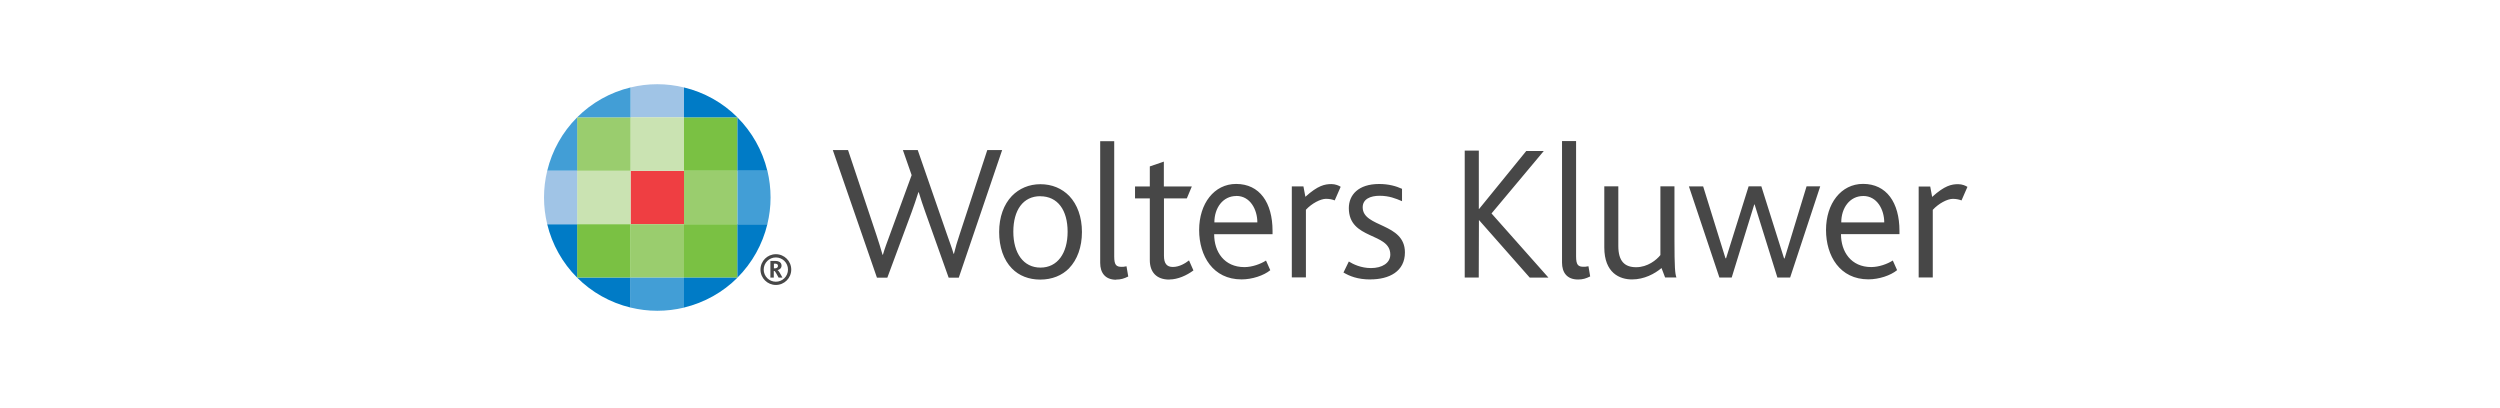
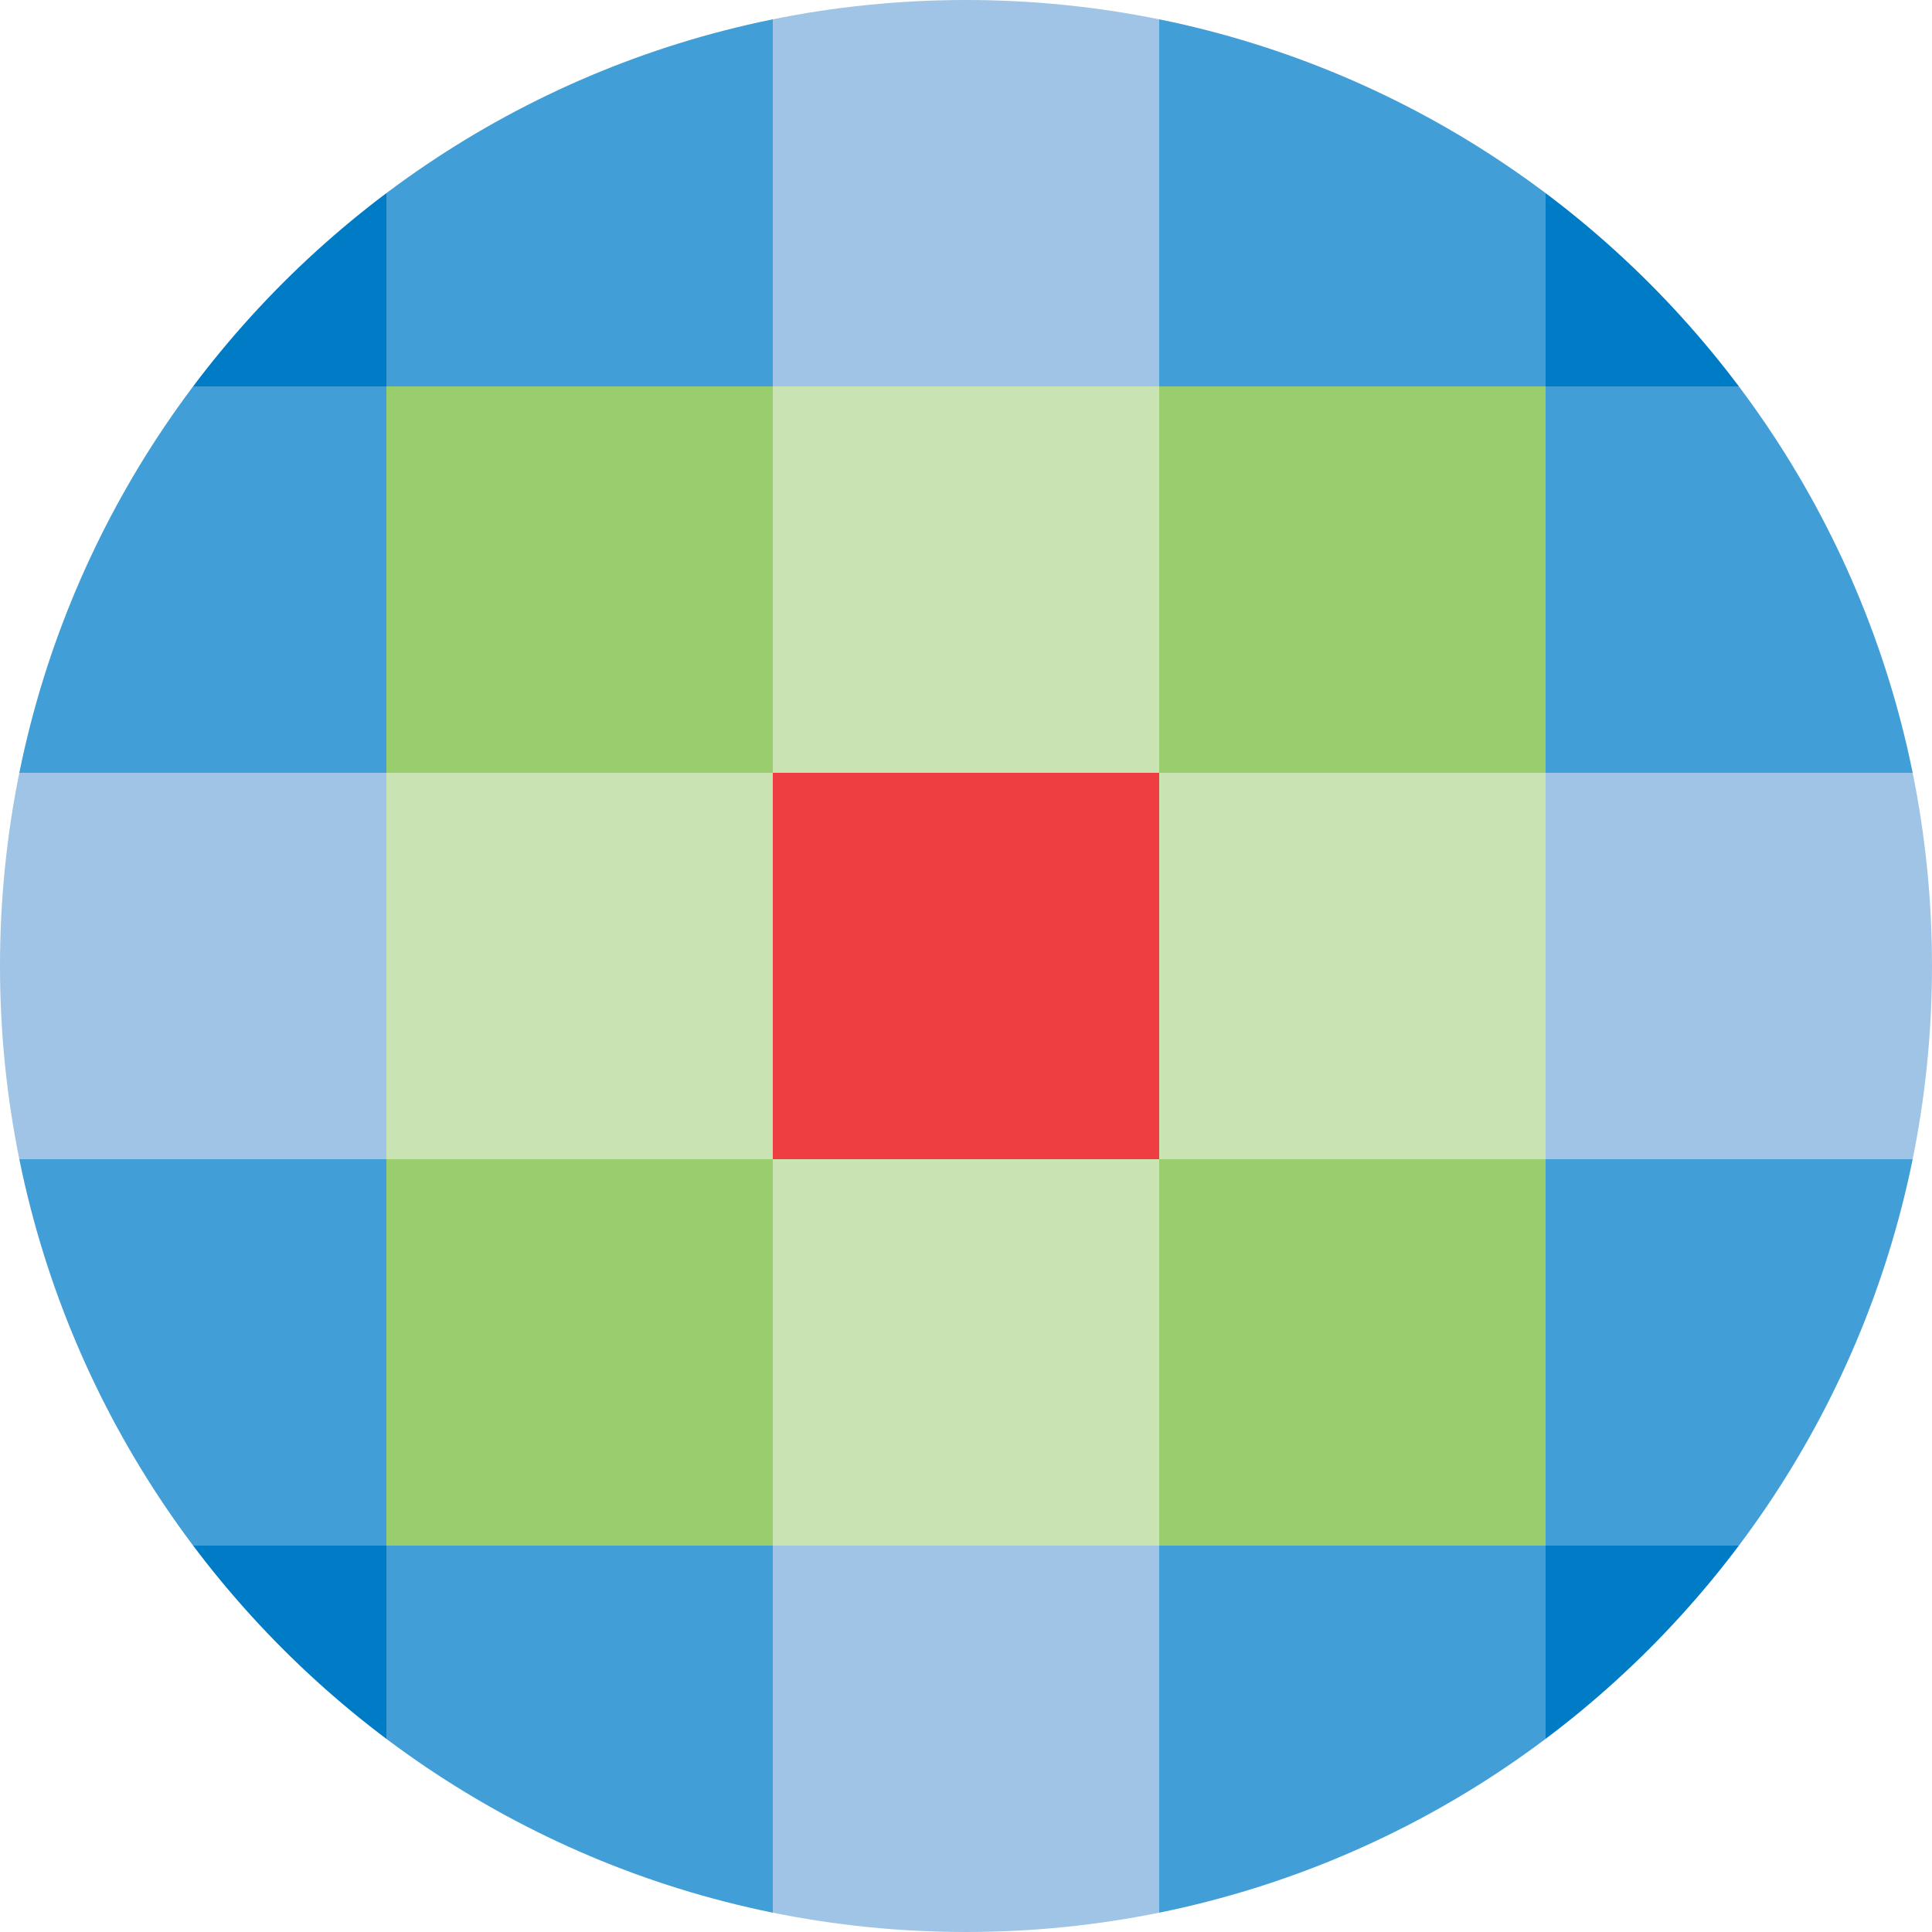
- <svg xmlns="http://www.w3.org/2000/svg" height="408" viewBox="-1.517 -11.167 190.286 54.107" width="2500">
-   <path d="M55.016 25.654h-1.354l-3.094-8.692a54.155 54.155 0 0 1-.87-2.632h-.05c-.306.997-.613 1.84-.894 2.632l-3.222 8.692h-1.38L38.298 8.73h2.02l3.76 11.248c.305.95.586 1.79.816 2.64h.05c.23-.82.56-1.66.894-2.58l2.917-7.98-1.16-3.32h1.97l3.86 11.14c.33.98.66 1.79.89 2.61h.05c.2-.84.43-1.61.74-2.53l3.68-11.22h1.97l-5.75 16.92zm14.63-1.253c-.948.97-2.277 1.51-3.837 1.51-1.51 0-2.82-.51-3.76-1.48-1.1-1.12-1.69-2.83-1.69-4.83 0-1.99.61-3.65 1.69-4.78.97-.99 2.27-1.56 3.78-1.56 1.56 0 2.86.57 3.83 1.56 1.07 1.13 1.68 2.79 1.68 4.78 0 2-.62 3.68-1.71 4.81m-3.81-9.56c-2.28 0-3.58 1.84-3.58 4.71 0 2.86 1.35 4.76 3.6 4.76s3.6-1.894 3.6-4.755c0-2.865-1.31-4.706-3.63-4.706m10.07 11.07c-1.48 0-2.12-.95-2.12-2.226V7.554h1.86V22.84c0 1.15.28 1.38.99 1.38.12 0 .33 0 .64-.073l.23 1.353c-.56.282-1 .41-1.61.41m7.06 0c-1.74 0-2.59-1.023-2.59-2.583v-8.182h-1.96V13.56h1.96v-2.657l1.862-.638v3.297h3.71l-.665 1.584h-3.03v7.61c0 1.02.38 1.48 1.175 1.48.87 0 1.66-.49 2.147-.87l.586 1.33c-.89.66-2.07 1.2-3.19 1.2m5.94-5.98c0 2.3 1.33 4.34 4.01 4.34 1.024 0 2.15-.41 2.865-.87l.567 1.28c-.87.71-2.406 1.22-3.81 1.22-3.784 0-5.625-3.1-5.625-6.55 0-3.506 1.992-6.11 4.905-6.11 3.12 0 4.83 2.48 4.83 6.234v.435h-7.74zm2.94-5.09c-1.79 0-2.913 1.58-2.913 3.5h5.7c0-1.69-.94-3.51-2.78-3.51m13.03.59c-.25-.1-.64-.207-1.15-.207-.71 0-1.89.61-2.66 1.45v8.97h-1.87V13.55h1.54l.26 1.38c1.66-1.505 2.583-1.685 3.45-1.685.537 0 1 .204 1.23.36l-.794 1.813zm67.15 4.5c0 2.3 1.33 4.343 4.01 4.343 1.02 0 2.15-.41 2.86-.87l.57 1.28c-.87.71-2.4 1.22-3.806 1.22-3.78 0-5.62-3.1-5.62-6.55 0-3.5 1.994-6.11 4.91-6.11 3.115 0 4.83 2.48 4.83 6.23v.43h-7.74zm2.95-5.08c-1.79 0-2.915 1.583-2.915 3.5h5.7c.002-1.687-.944-3.503-2.784-3.503m13.03.59c-.26-.1-.64-.21-1.15-.21-.72 0-1.89.613-2.66 1.46v8.97h-1.87V13.567h1.532l.255 1.38c1.663-1.51 2.583-1.69 3.45-1.69.538 0 1 .206 1.23.36l-.794 1.815zm-78.38 10.48c-1.74 0-2.79-.46-3.58-.92l.71-1.46c.562.352 1.61.87 2.94.87 1.48 0 2.56-.67 2.56-1.79 0-2.97-5.5-1.92-5.5-6.16 0-1.74 1.253-3.2 4.014-3.2 1.275 0 2.245.28 3.04.64v1.64c-.84-.36-1.71-.717-2.968-.717-1.225 0-2.247.43-2.247 1.53 0 2.71 5.6 2.02 5.6 5.98 0 2.53-2.09 3.58-4.58 3.58m14.37-.25h-1.86V8.806h1.87v7.747H124l6.26-7.694h2.325l-6.93 8.28 7.55 8.51h-2.48l-6.72-7.62h-.02m13.14 7.87c-1.482 0-2.12-.95-2.12-2.23V7.54h1.865v15.29c0 1.15.28 1.38 1 1.38.13 0 .338 0 .64-.07l.23 1.35c-.56.28-.993.41-1.61.41m11.55-.26l-.48-1.26c-.9.76-2.3 1.51-3.913 1.51-1.63 0-3.676-.85-3.676-4.25v-8.1h1.86v7.92c0 2.02.85 2.81 2.36 2.81 1.53 0 2.71-.97 3.22-1.61v-9.12h1.865v7.03c0 3.81.08 4.55.26 5.06h-1.487zm11.816-9.69l-2.99 9.69h-1.63l-4.045-12.09h1.89l2.96 9.53h.08l2.99-9.54h1.686l3.014 9.56h.072l2.913-9.56h1.812l-3.992 12.1h-1.69l-3.02-9.69m-130.5 7.49h.68c.14 0 .26.02.35.058.287.085.427.303.427.553 0 .36-.27.54-.52.6v.01c.15.07.38.51.64.99h-.51c-.29-.52-.46-.87-.56-.88h-.08v.88h-.45v-2.21zm.55.98c.23 0 .43-.09.43-.32 0-.134-.06-.236-.177-.27-.062-.03-.14-.03-.24-.03h-.12v.62h.11z" fill="#474747" />
-   <path d="M18.566.427C17.426.153 16.246 0 15.023 0s-2.406.152-3.543.428v3.97h7.086V.428z" fill="#a0c4e6" />
-   <path d="M11.48 11.48h7.086v7.088H11.48z" fill="#ef3e42" />
-   <path d="M11.48 18.567h7.086v7.087H11.48z" fill="#9acd6e" />
-   <path d="M11.48 29.62c1.137.275 2.32.428 3.543.428s2.404-.15 3.543-.42v-3.97H11.48v3.97z" fill="#429ed6" />
-   <path d="M11.48 4.394h7.086v7.087H11.48zM4.393 11.48h7.087v7.088H4.393z" fill="#cae3b2" />
-   <path d="M4.393 18.567h7.087v7.087H4.393z" fill="#7ac143" />
-   <path d="M4.393 25.654a15 15 0 0 0 7.087 3.967v-3.96H4.393z" fill="#007bc6" />
-   <path d="M4.393 4.394h7.087v7.087H4.393z" fill="#9acd6e" />
-   <path d="M11.48.427a15.004 15.004 0 0 0-7.087 3.967h7.087z" fill="#429ed6" />
-   <path d="M4.393 25.654v-7.087H.426a15.02 15.02 0 0 0 3.967 7.087z" fill="#007bc6" />
-   <path d="M4.393 4.394a15.007 15.007 0 0 0-3.966 7.087h3.97V4.4z" fill="#429ed6" />
-   <path d="M18.566 11.48h7.086v7.088h-7.086z" fill="#9acd6e" />
-   <path d="M18.566 18.567h7.086v7.087h-7.086z" fill="#7ac143" />
-   <path d="M25.653 25.654h-7.087v3.967c2.725-.66 5.17-2.04 7.087-3.96z" fill="#007bc6" />
-   <path d="M18.566 4.394h7.086v7.087h-7.086z" fill="#7ac143" />
-   <path d="M18.566.427v3.967h7.086A14.977 14.977 0 0 0 18.566.428zm7.087 25.227a14.997 14.997 0 0 0 3.966-7.087h-3.97v7.087zm0-21.26v7.087h3.966c-.66-2.72-2.05-5.16-3.97-7.08z" fill="#007bc6" />
-   <path d="M.426 11.48A15.11 15.11 0 0 0 0 15.025c0 1.223.152 2.405.427 3.543h3.97V11.48H.427z" fill="#a0c4e6" />
-   <path d="M29.62 18.567c.274-1.138.427-2.32.427-3.543s-.15-2.403-.42-3.543h-3.97v7.09h3.97z" fill="#429ed6" />
-   <path d="M32.788 24.583a2.04 2.04 0 1 1-4.08 0 2.04 2.04 0 0 1 4.08 0zm-2.042-1.61a1.609 1.609 0 1 0 0 3.22 1.61 1.61 0 1 0 0-3.22z" fill="#474747" />
+ <svg xmlns="http://www.w3.org/2000/svg" viewBox="0 0 30 30">
+   <defs>
+     <clipPath id="wk-c">
+       <circle cx="15" cy="15" r="15" />
+     </clipPath>
+   </defs>
+   <g clip-path="url(#wk-c)">
+     <rect x="0" y="0" width="6" height="6" fill="#007bc6" />
+     <rect x="6" y="0" width="6" height="6" fill="#429ed6" />
+     <rect x="12" y="0" width="6" height="6" fill="#a0c4e6" />
+     <rect x="18" y="0" width="6" height="6" fill="#429ed6" />
+     <rect x="24" y="0" width="6" height="6" fill="#007bc6" />
+     <rect x="0" y="6" width="6" height="6" fill="#429ed6" />
+     <rect x="6" y="6" width="6" height="6" fill="#9acd6e" />
+     <rect x="12" y="6" width="6" height="6" fill="#cae3b2" />
+     <rect x="18" y="6" width="6" height="6" fill="#9acd6e" />
+     <rect x="24" y="6" width="6" height="6" fill="#429ed6" />
+     <rect x="0" y="12" width="6" height="6" fill="#a0c4e6" />
+     <rect x="6" y="12" width="6" height="6" fill="#cae3b2" />
+     <rect x="12" y="12" width="6" height="6" fill="#ef3e42" />
+     <rect x="18" y="12" width="6" height="6" fill="#cae3b2" />
+     <rect x="24" y="12" width="6" height="6" fill="#a0c4e6" />
+     <rect x="0" y="18" width="6" height="6" fill="#429ed6" />
+     <rect x="6" y="18" width="6" height="6" fill="#9acd6e" />
+     <rect x="12" y="18" width="6" height="6" fill="#cae3b2" />
+     <rect x="18" y="18" width="6" height="6" fill="#9acd6e" />
+     <rect x="24" y="18" width="6" height="6" fill="#429ed6" />
+     <rect x="0" y="24" width="6" height="6" fill="#007bc6" />
+     <rect x="6" y="24" width="6" height="6" fill="#429ed6" />
+     <rect x="12" y="24" width="6" height="6" fill="#a0c4e6" />
+     <rect x="18" y="24" width="6" height="6" fill="#429ed6" />
+     <rect x="24" y="24" width="6" height="6" fill="#007bc6" />
+   </g>
</svg>
